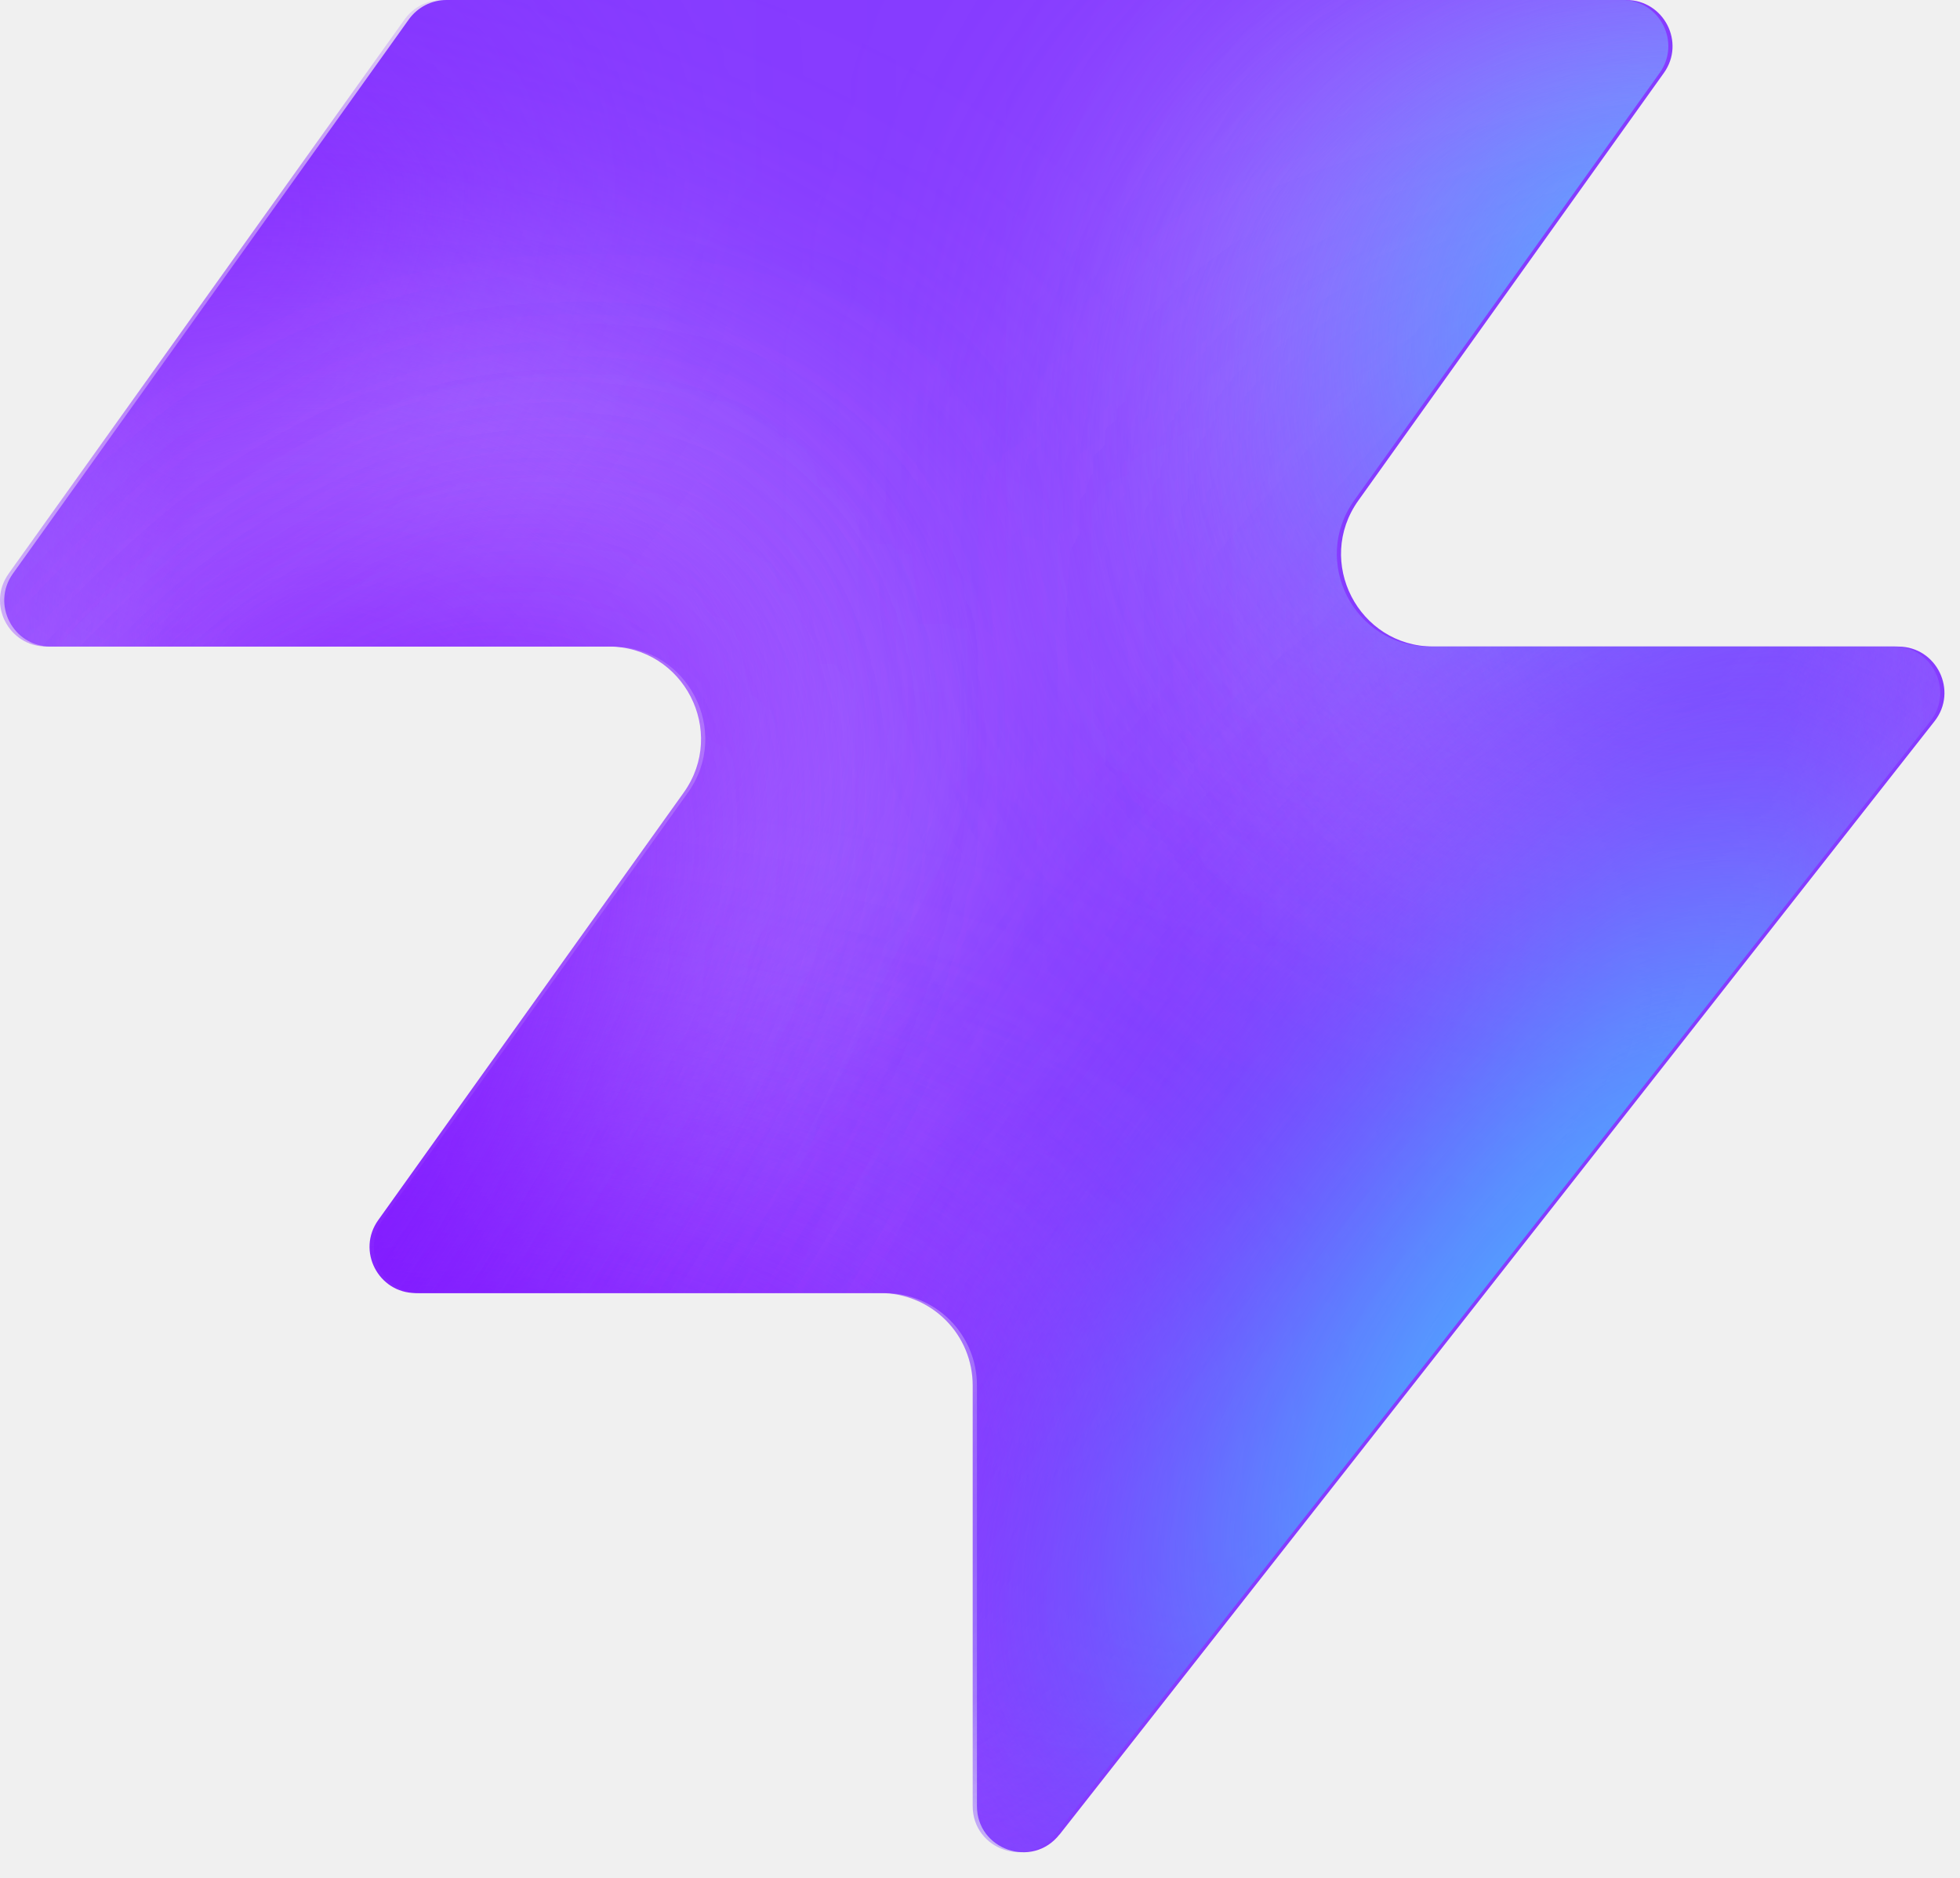
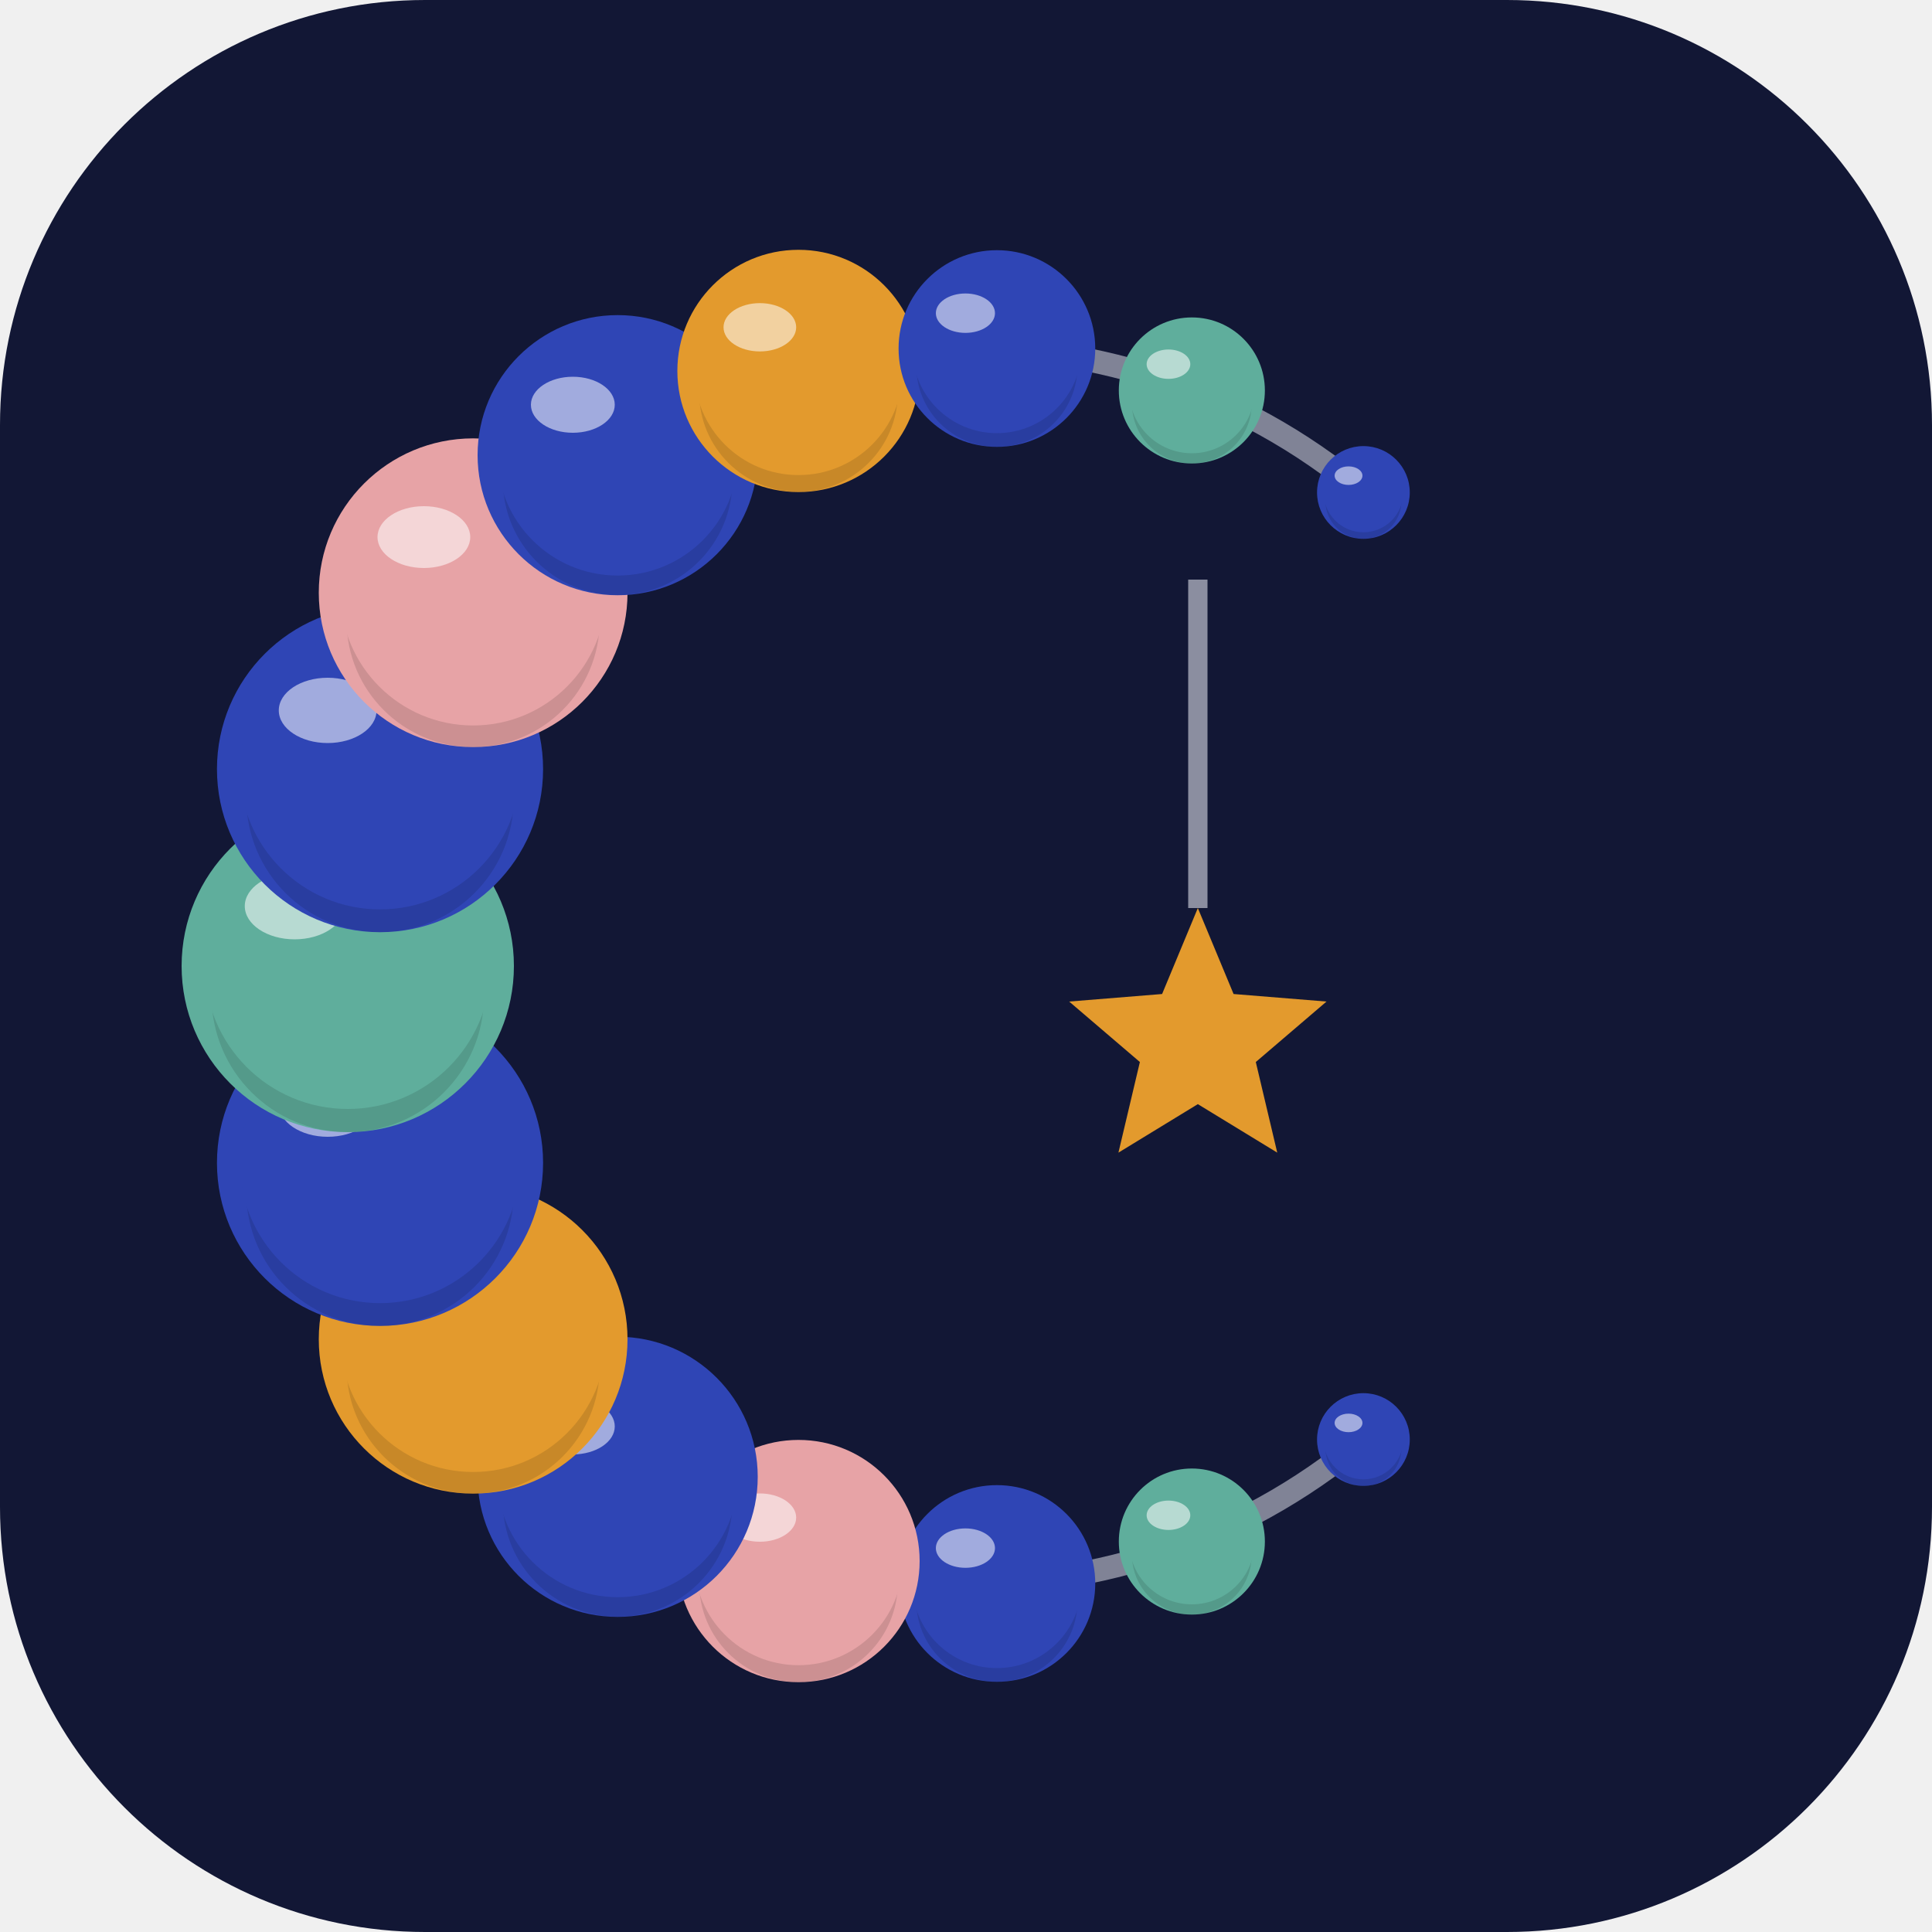
- <svg xmlns="http://www.w3.org/2000/svg" width="48" height="46" fill="none" viewBox="0 0 48 46">
-   <path fill="#863bff" d="M25.946 44.938c-.664.845-2.021.375-2.021-.698V33.937a2.26 2.26 0 0 0-2.262-2.262H10.287c-.92 0-1.456-1.04-.92-1.788l7.48-10.471c1.07-1.497 0-3.578-1.842-3.578H1.237c-.92 0-1.456-1.04-.92-1.788L10.013.474c.214-.297.556-.474.92-.474h28.894c.92 0 1.456 1.04.92 1.788l-7.48 10.471c-1.07 1.498 0 3.579 1.842 3.579h11.377c.943 0 1.473 1.088.89 1.83L25.947 44.94z" style="fill:#863bff;fill:color(display-p3 .525 .23 1);fill-opacity:1" />
-   <mask id="a" width="48" height="46" x="0" y="0" maskUnits="userSpaceOnUse" style="mask-type:alpha">
-     <path fill="#000" d="M25.842 44.938c-.664.844-2.021.375-2.021-.698V33.937a2.26 2.26 0 0 0-2.262-2.262H10.183c-.92 0-1.456-1.04-.92-1.788l7.48-10.471c1.07-1.498 0-3.579-1.842-3.579H1.133c-.92 0-1.456-1.04-.92-1.787L9.91.473c.214-.297.556-.474.92-.474h28.894c.92 0 1.456 1.04.92 1.788l-7.48 10.471c-1.07 1.498 0 3.578 1.842 3.578h11.377c.943 0 1.473 1.088.89 1.832L25.843 44.94z" style="fill:#000;fill-opacity:1" />
-   </mask>
-   <g mask="url(#a)">
-     <g filter="url(#b)">
-       <ellipse cx="5.508" cy="14.704" fill="#ede6ff" rx="5.508" ry="14.704" style="fill:#ede6ff;fill:color(display-p3 .927 .903 1);fill-opacity:1" transform="matrix(.00324 1 1 -.00324 -4.47 31.516)" />
-     </g>
-     <g filter="url(#c)">
-       <ellipse cx="10.399" cy="29.851" fill="#ede6ff" rx="10.399" ry="29.851" style="fill:#ede6ff;fill:color(display-p3 .927 .903 1);fill-opacity:1" transform="matrix(.00324 1 1 -.00324 -39.328 7.883)" />
-     </g>
-     <g filter="url(#d)">
-       <ellipse cx="5.508" cy="30.487" fill="#7e14ff" rx="5.508" ry="30.487" style="fill:#7e14ff;fill:color(display-p3 .492 .077 1);fill-opacity:1" transform="rotate(89.814 -25.913 -14.639)scale(1 -1)" />
-     </g>
-     <g filter="url(#e)">
-       <ellipse cx="5.508" cy="30.599" fill="#7e14ff" rx="5.508" ry="30.599" style="fill:#7e14ff;fill:color(display-p3 .492 .077 1);fill-opacity:1" transform="rotate(89.814 -32.644 -3.334)scale(1 -1)" />
-     </g>
-     <g filter="url(#f)">
-       <ellipse cx="5.508" cy="30.599" fill="#7e14ff" rx="5.508" ry="30.599" style="fill:#7e14ff;fill:color(display-p3 .492 .077 1);fill-opacity:1" transform="matrix(.00324 1 1 -.00324 -34.34 30.47)" />
-     </g>
-     <g filter="url(#g)">
-       <ellipse cx="14.072" cy="22.078" fill="#ede6ff" rx="14.072" ry="22.078" style="fill:#ede6ff;fill:color(display-p3 .927 .903 1);fill-opacity:1" transform="rotate(93.35 24.506 48.493)scale(-1 1)" />
-     </g>
-     <g filter="url(#h)">
-       <ellipse cx="3.47" cy="21.501" fill="#7e14ff" rx="3.47" ry="21.501" style="fill:#7e14ff;fill:color(display-p3 .492 .077 1);fill-opacity:1" transform="rotate(89.009 28.708 47.59)scale(-1 1)" />
-     </g>
-     <g filter="url(#i)">
-       <ellipse cx="3.47" cy="21.501" fill="#7e14ff" rx="3.47" ry="21.501" style="fill:#7e14ff;fill:color(display-p3 .492 .077 1);fill-opacity:1" transform="rotate(89.009 28.708 47.59)scale(-1 1)" />
-     </g>
-     <g filter="url(#j)">
-       <ellipse cx=".387" cy="8.972" fill="#7e14ff" rx="4.407" ry="29.108" style="fill:#7e14ff;fill:color(display-p3 .492 .077 1);fill-opacity:1" transform="rotate(39.51 .387 8.972)" />
-     </g>
-     <g filter="url(#k)">
-       <ellipse cx="47.523" cy="-6.092" fill="#7e14ff" rx="4.407" ry="29.108" style="fill:#7e14ff;fill:color(display-p3 .492 .077 1);fill-opacity:1" transform="rotate(37.892 47.523 -6.092)" />
-     </g>
-     <g filter="url(#l)">
-       <ellipse cx="41.412" cy="6.333" fill="#47bfff" rx="5.971" ry="9.665" style="fill:#47bfff;fill:color(display-p3 .28 .748 1);fill-opacity:1" transform="rotate(37.892 41.412 6.333)" />
-     </g>
-     <g filter="url(#m)">
-       <ellipse cx="-1.879" cy="38.332" fill="#7e14ff" rx="4.407" ry="29.108" style="fill:#7e14ff;fill:color(display-p3 .492 .077 1);fill-opacity:1" transform="rotate(37.892 -1.88 38.332)" />
-     </g>
-     <g filter="url(#n)">
-       <ellipse cx="-1.879" cy="38.332" fill="#7e14ff" rx="4.407" ry="29.108" style="fill:#7e14ff;fill:color(display-p3 .492 .077 1);fill-opacity:1" transform="rotate(37.892 -1.88 38.332)" />
-     </g>
-     <g filter="url(#o)">
-       <ellipse cx="35.651" cy="29.907" fill="#7e14ff" rx="4.407" ry="29.108" style="fill:#7e14ff;fill:color(display-p3 .492 .077 1);fill-opacity:1" transform="rotate(37.892 35.651 29.907)" />
-     </g>
-     <g filter="url(#p)">
-       <ellipse cx="38.418" cy="32.4" fill="#47bfff" rx="5.971" ry="15.297" style="fill:#47bfff;fill:color(display-p3 .28 .748 1);fill-opacity:1" transform="rotate(37.892 38.418 32.4)" />
-     </g>
-   </g>
-   <defs>
-     <filter id="b" width="60.045" height="41.654" x="-19.77" y="16.149" color-interpolation-filters="sRGB" filterUnits="userSpaceOnUse">
-       <feFlood flood-opacity="0" result="BackgroundImageFix" />
-       <feBlend in="SourceGraphic" in2="BackgroundImageFix" result="shape" />
-       <feGaussianBlur result="effect1_foregroundBlur_2002_17158" stdDeviation="7.659" />
-     </filter>
-     <filter id="c" width="90.34" height="51.437" x="-54.613" y="-7.533" color-interpolation-filters="sRGB" filterUnits="userSpaceOnUse">
-       <feFlood flood-opacity="0" result="BackgroundImageFix" />
-       <feBlend in="SourceGraphic" in2="BackgroundImageFix" result="shape" />
-       <feGaussianBlur result="effect1_foregroundBlur_2002_17158" stdDeviation="7.659" />
-     </filter>
-     <filter id="d" width="79.355" height="29.4" x="-49.64" y="2.03" color-interpolation-filters="sRGB" filterUnits="userSpaceOnUse">
-       <feFlood flood-opacity="0" result="BackgroundImageFix" />
-       <feBlend in="SourceGraphic" in2="BackgroundImageFix" result="shape" />
-       <feGaussianBlur result="effect1_foregroundBlur_2002_17158" stdDeviation="4.596" />
-     </filter>
-     <filter id="e" width="79.579" height="29.4" x="-45.045" y="20.029" color-interpolation-filters="sRGB" filterUnits="userSpaceOnUse">
-       <feFlood flood-opacity="0" result="BackgroundImageFix" />
-       <feBlend in="SourceGraphic" in2="BackgroundImageFix" result="shape" />
-       <feGaussianBlur result="effect1_foregroundBlur_2002_17158" stdDeviation="4.596" />
-     </filter>
-     <filter id="f" width="79.579" height="29.4" x="-43.513" y="21.178" color-interpolation-filters="sRGB" filterUnits="userSpaceOnUse">
-       <feFlood flood-opacity="0" result="BackgroundImageFix" />
-       <feBlend in="SourceGraphic" in2="BackgroundImageFix" result="shape" />
-       <feGaussianBlur result="effect1_foregroundBlur_2002_17158" stdDeviation="4.596" />
-     </filter>
-     <filter id="g" width="74.749" height="58.852" x="15.756" y="-17.901" color-interpolation-filters="sRGB" filterUnits="userSpaceOnUse">
-       <feFlood flood-opacity="0" result="BackgroundImageFix" />
-       <feBlend in="SourceGraphic" in2="BackgroundImageFix" result="shape" />
-       <feGaussianBlur result="effect1_foregroundBlur_2002_17158" stdDeviation="7.659" />
-     </filter>
-     <filter id="h" width="61.377" height="25.362" x="23.548" y="2.284" color-interpolation-filters="sRGB" filterUnits="userSpaceOnUse">
-       <feFlood flood-opacity="0" result="BackgroundImageFix" />
-       <feBlend in="SourceGraphic" in2="BackgroundImageFix" result="shape" />
-       <feGaussianBlur result="effect1_foregroundBlur_2002_17158" stdDeviation="4.596" />
-     </filter>
-     <filter id="i" width="61.377" height="25.362" x="23.548" y="2.284" color-interpolation-filters="sRGB" filterUnits="userSpaceOnUse">
-       <feFlood flood-opacity="0" result="BackgroundImageFix" />
-       <feBlend in="SourceGraphic" in2="BackgroundImageFix" result="shape" />
-       <feGaussianBlur result="effect1_foregroundBlur_2002_17158" stdDeviation="4.596" />
-     </filter>
-     <filter id="j" width="56.045" height="63.649" x="-27.636" y="-22.853" color-interpolation-filters="sRGB" filterUnits="userSpaceOnUse">
-       <feFlood flood-opacity="0" result="BackgroundImageFix" />
-       <feBlend in="SourceGraphic" in2="BackgroundImageFix" result="shape" />
-       <feGaussianBlur result="effect1_foregroundBlur_2002_17158" stdDeviation="4.596" />
-     </filter>
-     <filter id="k" width="54.814" height="64.646" x="20.116" y="-38.415" color-interpolation-filters="sRGB" filterUnits="userSpaceOnUse">
-       <feFlood flood-opacity="0" result="BackgroundImageFix" />
-       <feBlend in="SourceGraphic" in2="BackgroundImageFix" result="shape" />
-       <feGaussianBlur result="effect1_foregroundBlur_2002_17158" stdDeviation="4.596" />
-     </filter>
-     <filter id="l" width="33.541" height="35.313" x="24.641" y="-11.323" color-interpolation-filters="sRGB" filterUnits="userSpaceOnUse">
-       <feFlood flood-opacity="0" result="BackgroundImageFix" />
-       <feBlend in="SourceGraphic" in2="BackgroundImageFix" result="shape" />
-       <feGaussianBlur result="effect1_foregroundBlur_2002_17158" stdDeviation="4.596" />
-     </filter>
-     <filter id="m" width="54.814" height="64.646" x="-29.286" y="6.009" color-interpolation-filters="sRGB" filterUnits="userSpaceOnUse">
-       <feFlood flood-opacity="0" result="BackgroundImageFix" />
-       <feBlend in="SourceGraphic" in2="BackgroundImageFix" result="shape" />
-       <feGaussianBlur result="effect1_foregroundBlur_2002_17158" stdDeviation="4.596" />
-     </filter>
-     <filter id="n" width="54.814" height="64.646" x="-29.286" y="6.009" color-interpolation-filters="sRGB" filterUnits="userSpaceOnUse">
-       <feFlood flood-opacity="0" result="BackgroundImageFix" />
-       <feBlend in="SourceGraphic" in2="BackgroundImageFix" result="shape" />
-       <feGaussianBlur result="effect1_foregroundBlur_2002_17158" stdDeviation="4.596" />
-     </filter>
-     <filter id="o" width="54.814" height="64.646" x="8.244" y="-2.416" color-interpolation-filters="sRGB" filterUnits="userSpaceOnUse">
-       <feFlood flood-opacity="0" result="BackgroundImageFix" />
-       <feBlend in="SourceGraphic" in2="BackgroundImageFix" result="shape" />
-       <feGaussianBlur result="effect1_foregroundBlur_2002_17158" stdDeviation="4.596" />
-     </filter>
-     <filter id="p" width="39.409" height="43.623" x="18.713" y="10.588" color-interpolation-filters="sRGB" filterUnits="userSpaceOnUse">
-       <feFlood flood-opacity="0" result="BackgroundImageFix" />
-       <feBlend in="SourceGraphic" in2="BackgroundImageFix" result="shape" />
-       <feGaussianBlur result="effect1_foregroundBlur_2002_17158" stdDeviation="4.596" />
-     </filter>
-   </defs>
+ <svg xmlns="http://www.w3.org/2000/svg" viewBox="0 0 100 100">
+   <rect width="100" height="100" rx="22" fill="#121735" />
+   <path d="M70.57 74.51 A32 32 0 1 1 70.57 25.49" fill="none" stroke="#eef0f8" stroke-width="1.2" opacity=".5" />
+   <circle cx="70.57" cy="74.51" r="2.4" fill="#2f45b5" />
+   <circle cx="70.57" cy="74.95" r="1.97" fill="#000" opacity=".12" />
+   <circle cx="70.57" cy="74.51" r="2.06" fill="#2f45b5" />
+   <ellipse cx="69.8" cy="73.65" rx="0.72" ry="0.48" fill="#fff" opacity=".55" />
+   <circle cx="61.69" cy="79.79" r="3.78" fill="#5fae9c" />
+   <circle cx="61.69" cy="80.47" r="3.1" fill="#000" opacity=".12" />
+   <circle cx="61.69" cy="79.79" r="3.25" fill="#5fae9c" />
+   <ellipse cx="60.48" cy="78.43" rx="1.13" ry="0.76" fill="#fff" opacity=".55" />
+   <circle cx="51.6" cy="81.96" r="5.09" fill="#2f45b5" />
+   <circle cx="51.6" cy="82.88" r="4.17" fill="#000" opacity=".12" />
+   <circle cx="51.6" cy="81.96" r="4.38" fill="#2f45b5" />
+   <ellipse cx="49.97" cy="80.13" rx="1.53" ry="1.02" fill="#fff" opacity=".55" />
+   <circle cx="41.33" cy="80.8" r="6.27" fill="#e7a3a6" />
+   <circle cx="41.33" cy="81.93" r="5.14" fill="#000" opacity=".12" />
+   <circle cx="41.33" cy="80.8" r="5.39" fill="#e7a3a6" />
+   <ellipse cx="39.33" cy="78.55" rx="1.88" ry="1.25" fill="#fff" opacity=".55" />
+   <circle cx="31.97" cy="76.44" r="7.25" fill="#2f45b5" />
+   <circle cx="31.97" cy="77.74" r="5.94" fill="#000" opacity=".12" />
+   <circle cx="31.97" cy="76.44" r="6.23" fill="#2f45b5" />
+   <ellipse cx="29.65" cy="73.83" rx="2.17" ry="1.45" fill="#fff" opacity=".55" />
+   <circle cx="24.49" cy="69.32" r="7.99" fill="#e39a2d" />
+   <circle cx="24.49" cy="70.76" r="6.55" fill="#000" opacity=".12" />
+   <circle cx="24.49" cy="69.32" r="6.87" fill="#e39a2d" />
+   <ellipse cx="21.94" cy="66.45" rx="2.4" ry="1.6" fill="#fff" opacity=".55" />
+   <circle cx="19.67" cy="60.19" r="8.44" fill="#2f45b5" />
+   <circle cx="19.67" cy="61.71" r="6.92" fill="#000" opacity=".12" />
+   <circle cx="19.67" cy="60.19" r="7.26" fill="#2f45b5" />
+   <ellipse cx="16.96" cy="57.15" rx="2.53" ry="1.69" fill="#fff" opacity=".55" />
+   <circle cx="18" cy="50" r="8.6" fill="#5fae9c" />
+   <circle cx="18" cy="51.55" r="7.05" fill="#000" opacity=".12" />
+   <circle cx="18" cy="50" r="7.4" fill="#5fae9c" />
+   <ellipse cx="15.25" cy="46.9" rx="2.58" ry="1.72" fill="#fff" opacity=".55" />
+   <circle cx="19.67" cy="39.81" r="8.44" fill="#2f45b5" />
+   <circle cx="19.67" cy="41.33" r="6.92" fill="#000" opacity=".12" />
+   <circle cx="19.67" cy="39.81" r="7.26" fill="#2f45b5" />
+   <ellipse cx="16.96" cy="36.77" rx="2.53" ry="1.69" fill="#fff" opacity=".55" />
+   <circle cx="24.49" cy="30.68" r="7.99" fill="#e7a3a6" />
+   <circle cx="24.49" cy="32.12" r="6.55" fill="#000" opacity=".12" />
+   <circle cx="24.49" cy="30.68" r="6.87" fill="#e7a3a6" />
+   <ellipse cx="21.94" cy="27.8" rx="2.4" ry="1.6" fill="#fff" opacity=".55" />
+   <circle cx="31.97" cy="23.56" r="7.25" fill="#2f45b5" />
+   <circle cx="31.97" cy="24.86" r="5.94" fill="#000" opacity=".12" />
+   <circle cx="31.97" cy="23.56" r="6.23" fill="#2f45b5" />
+   <ellipse cx="29.65" cy="20.95" rx="2.17" ry="1.45" fill="#fff" opacity=".55" />
+   <circle cx="41.33" cy="19.2" r="6.27" fill="#e39a2d" />
+   <circle cx="41.33" cy="20.32" r="5.14" fill="#000" opacity=".12" />
+   <circle cx="41.33" cy="19.2" r="5.39" fill="#e39a2d" />
+   <ellipse cx="39.33" cy="16.94" rx="1.88" ry="1.25" fill="#fff" opacity=".55" />
+   <circle cx="51.6" cy="18.04" r="5.09" fill="#2f45b5" />
+   <circle cx="51.6" cy="18.96" r="4.17" fill="#000" opacity=".12" />
+   <circle cx="51.6" cy="18.04" r="4.38" fill="#2f45b5" />
+   <ellipse cx="49.97" cy="16.21" rx="1.53" ry="1.02" fill="#fff" opacity=".55" />
+   <circle cx="61.69" cy="20.21" r="3.78" fill="#5fae9c" />
+   <circle cx="61.69" cy="20.89" r="3.1" fill="#000" opacity=".12" />
+   <circle cx="61.69" cy="20.21" r="3.25" fill="#5fae9c" />
+   <ellipse cx="60.48" cy="18.85" rx="1.13" ry="0.76" fill="#fff" opacity=".55" />
+   <circle cx="70.57" cy="25.49" r="2.4" fill="#2f45b5" />
+   <circle cx="70.57" cy="25.92" r="1.97" fill="#000" opacity=".12" />
+   <circle cx="70.57" cy="25.49" r="2.06" fill="#2f45b5" />
+   <ellipse cx="69.8" cy="24.62" rx="0.72" ry="0.48" fill="#fff" opacity=".55" />
+   <line x1="62" y1="30" x2="62" y2="47" stroke="#eef0f8" stroke-width="1" opacity=".55" />
+   <path d="M62 47L63.85 51.45L68.66 51.84L65 54.97L66.11 59.66L62 57.15L57.89 59.66L59 54.97L55.34 51.84L60.15 51.45Z" fill="#e39a2d" />
</svg>
